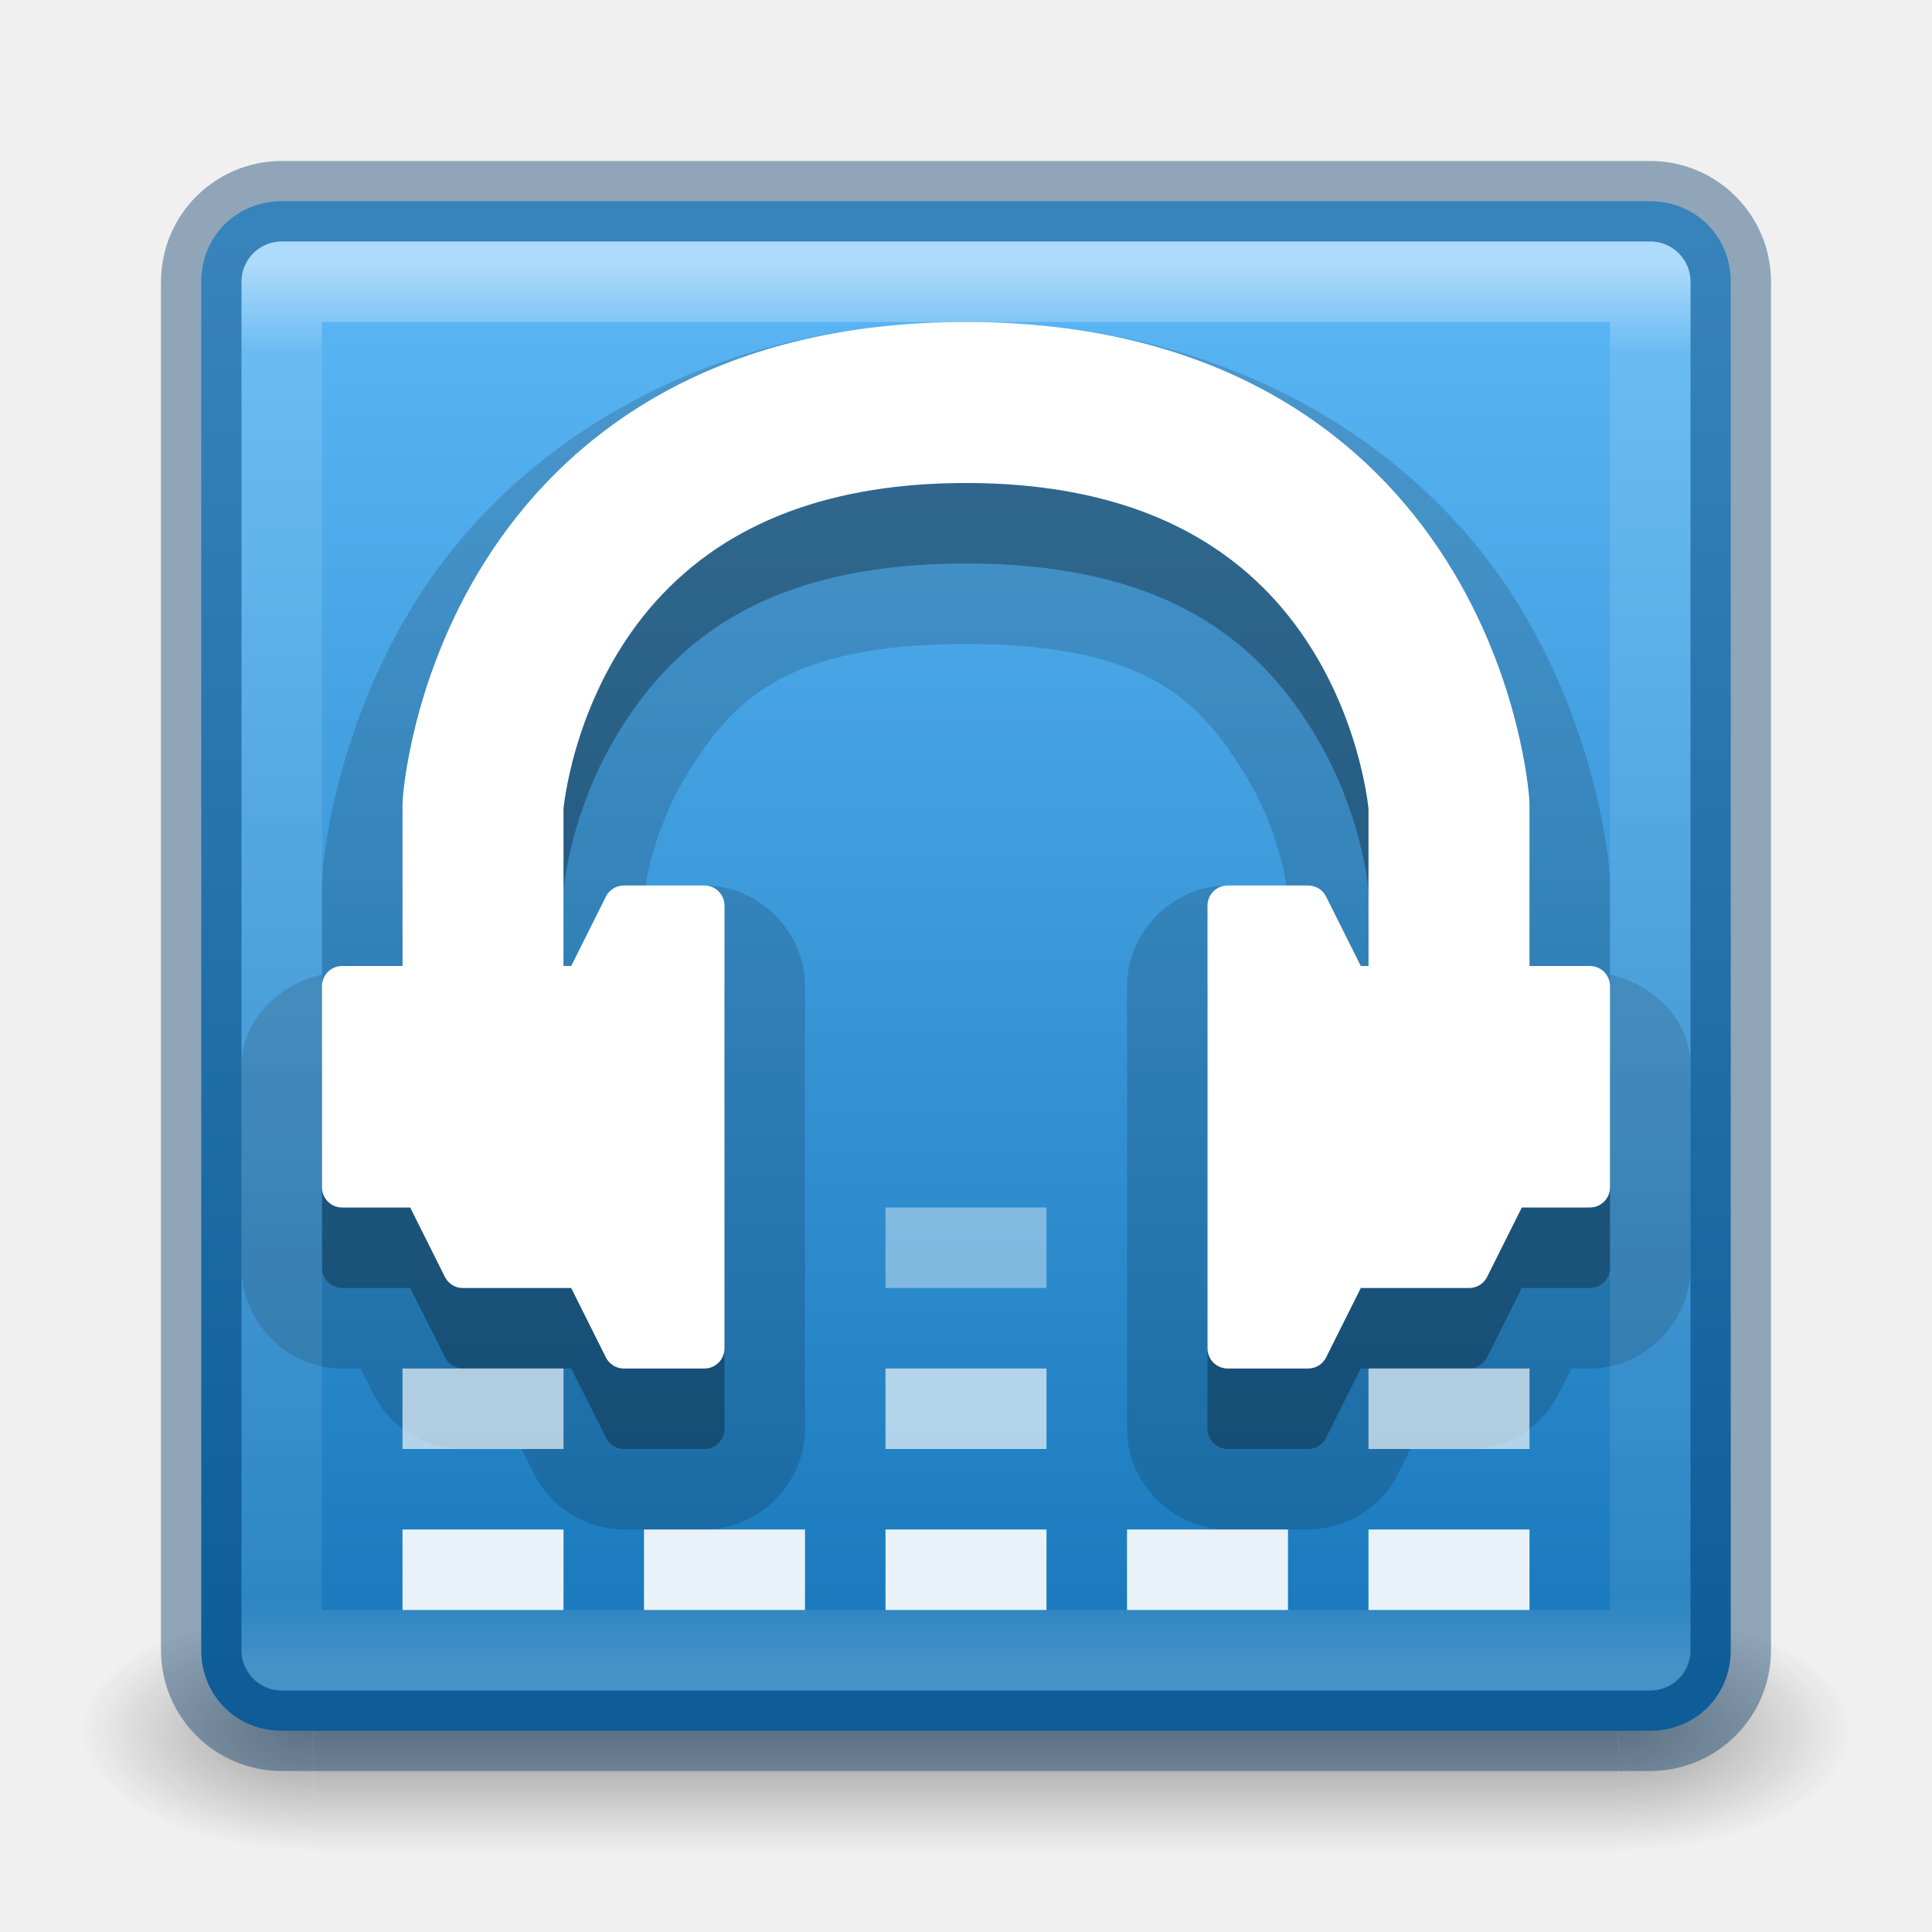
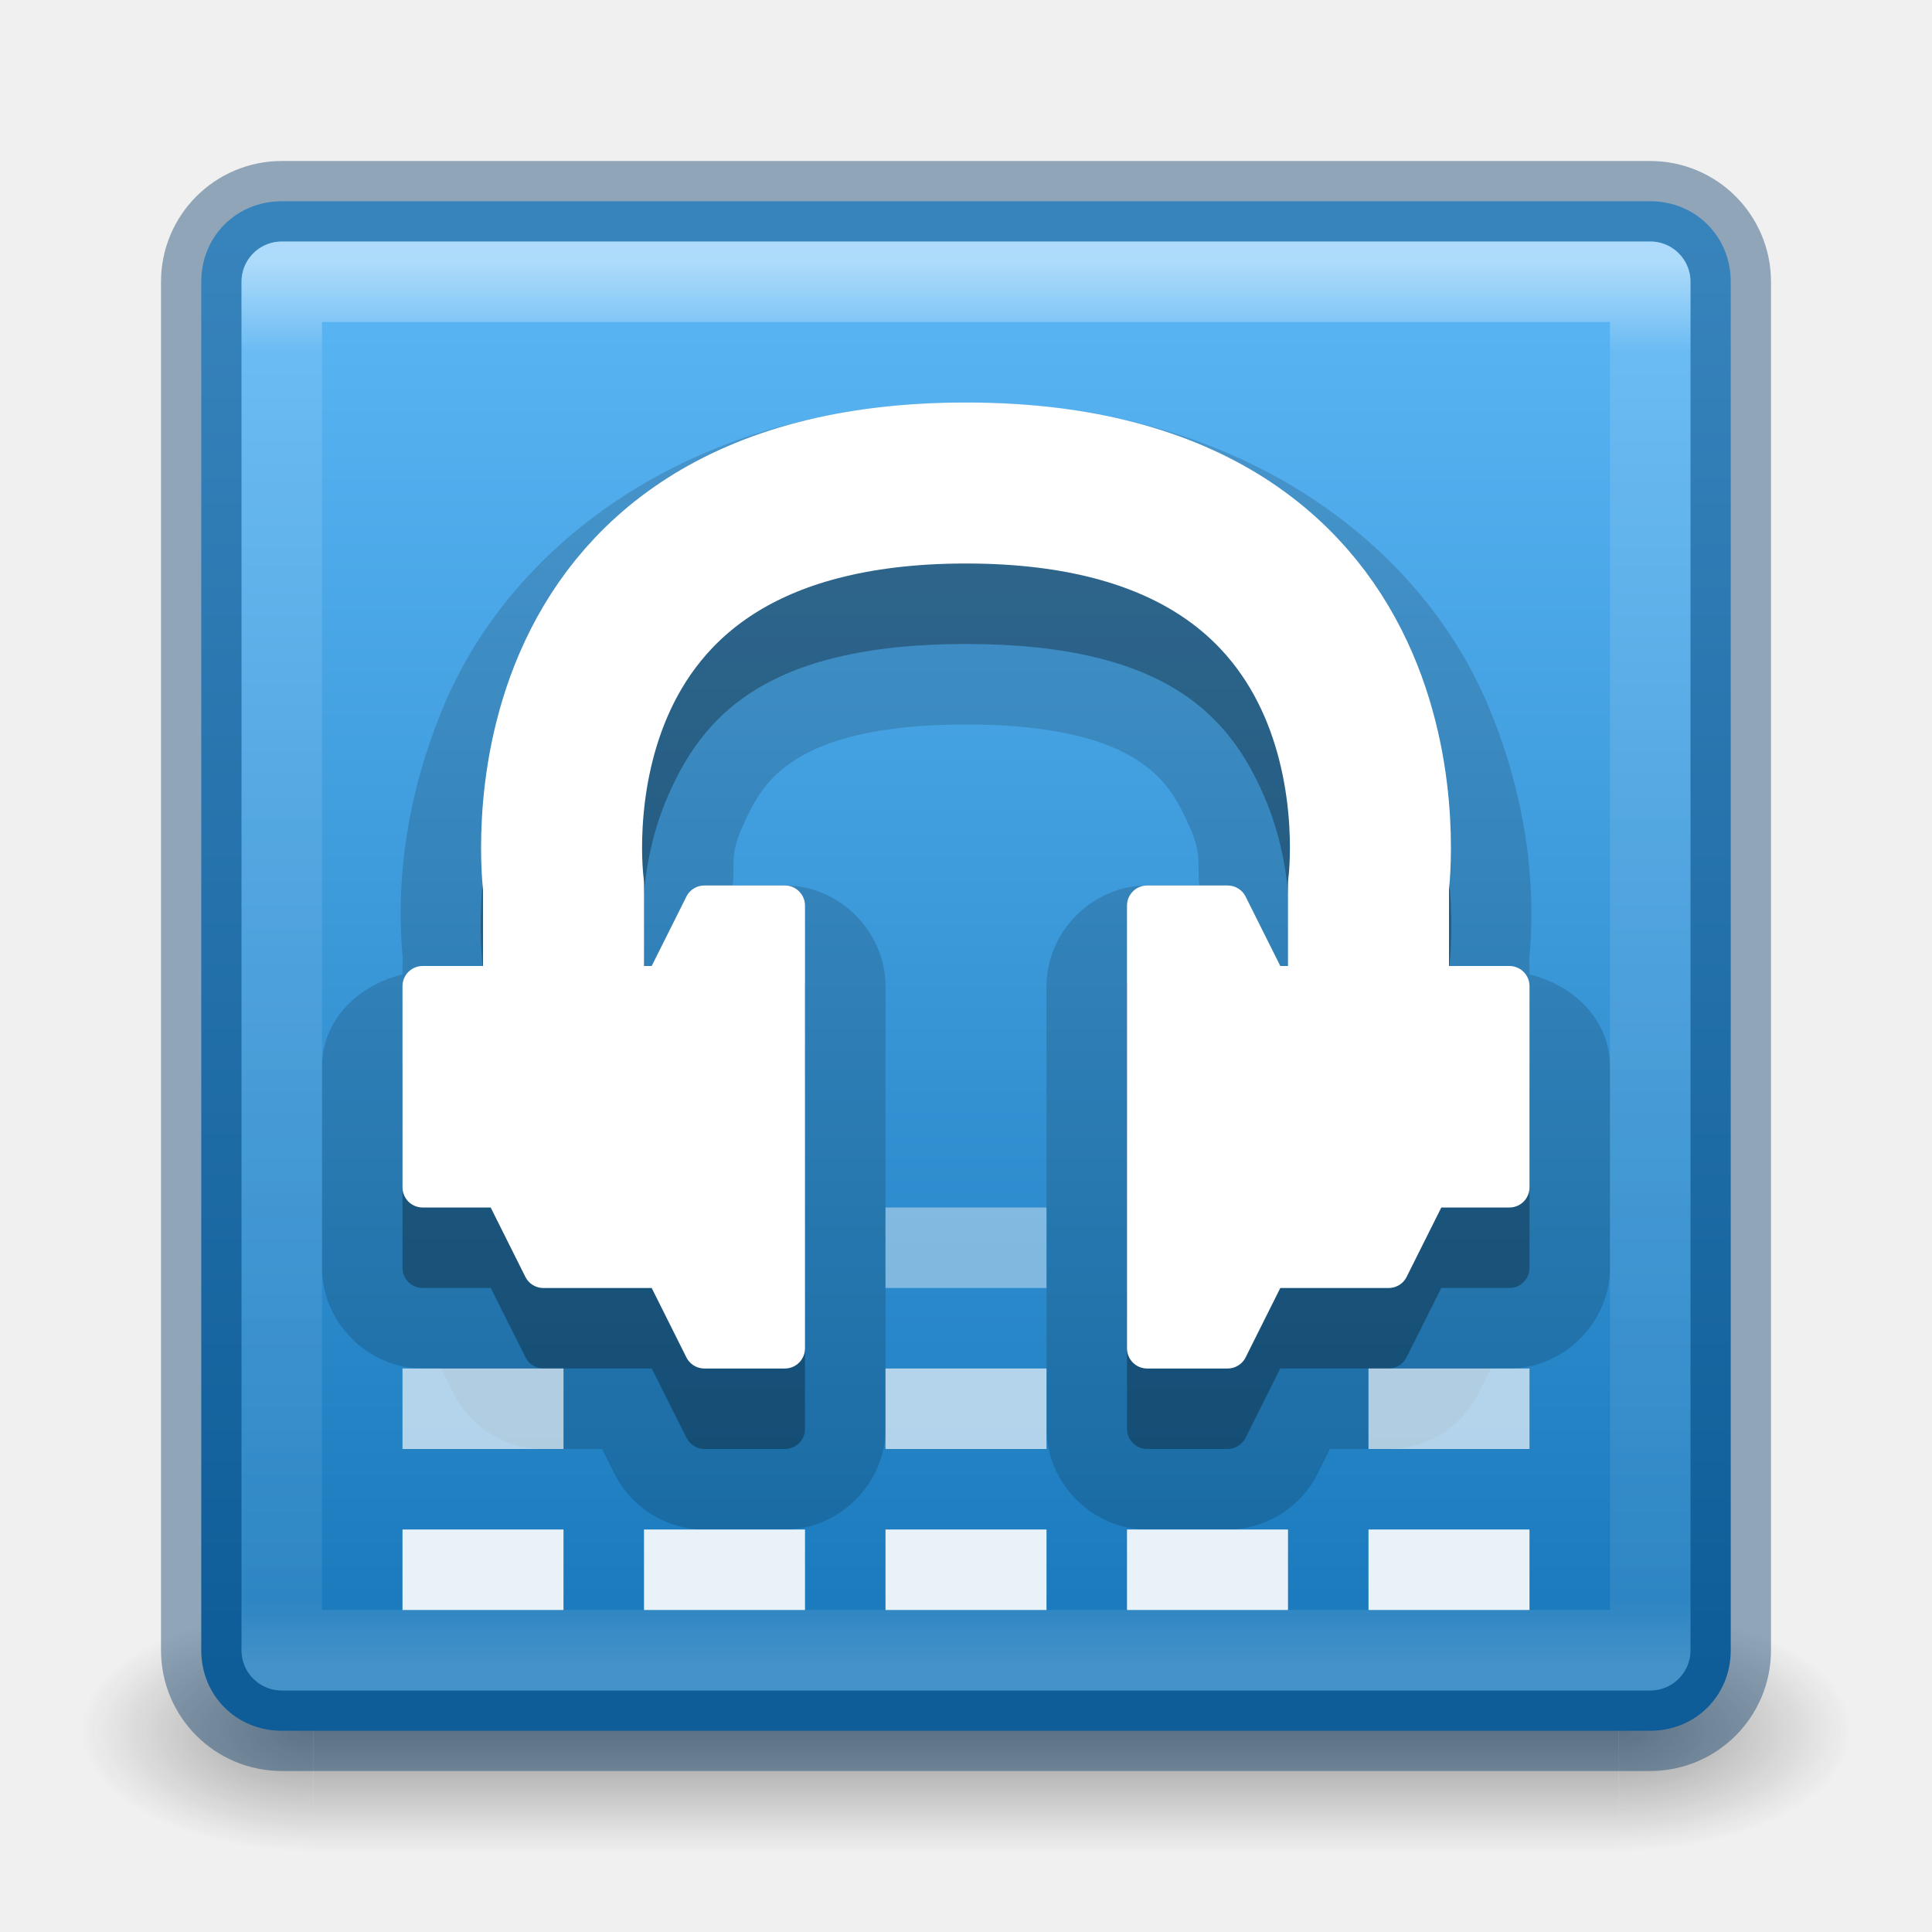
<svg xmlns="http://www.w3.org/2000/svg" xmlns:xlink="http://www.w3.org/1999/xlink" width="24" height="24" version="1.1" viewBox="0 0 24 24">
  <defs>
    <radialGradient id="radialGradient4214" cx="24" cy="-4.5" r="20" fx="24" fy="-4.5" gradientTransform="matrix(1,0,0,0.7,8.7243652e-7,8.15)" gradientUnits="userSpaceOnUse" xlink:href="#linearGradient4208" />
    <linearGradient id="linearGradient4208">
      <stop style="stop-color:#ffffff;stop-opacity:0.251" offset="0" />
      <stop style="stop-color:#ffffff;stop-opacity:0" offset="1" />
    </linearGradient>
-     <linearGradient id="linearGradient5397" x1="24" x2="24" y1="5" y2="43" gradientTransform="matrix(0.4594595,0,0,0.4594595,0.9729696,24.97298)" gradientUnits="userSpaceOnUse" xlink:href="#linearGradient3924-64" />
+     <linearGradient id="linearGradient5397" x1="24" x2="24" y1="5" y2="43" gradientTransform="matrix(0.4594595,0,0,0.4594595,0.9729696,0.972977)" gradientUnits="userSpaceOnUse" xlink:href="#linearGradient3924-64" />
    <linearGradient id="linearGradient3924-64">
      <stop style="stop-color:#ffffff;stop-opacity:1" offset="0" />
      <stop style="stop-color:#ffffff;stop-opacity:0.235" offset=".063" />
      <stop style="stop-color:#ffffff;stop-opacity:0.157" offset=".951" />
      <stop style="stop-color:#ffffff;stop-opacity:0.392" offset="1" />
    </linearGradient>
    <radialGradient id="radialGradient3082-6" cx="4.993" cy="43.5" r="2.5" fx="4.993" fy="43.5" gradientTransform="matrix(2.003784,0,0,1.4,27.98813,-17.4)" gradientUnits="userSpaceOnUse" xlink:href="#linearGradient3688-166-749-9" />
    <linearGradient id="linearGradient3688-166-749-9">
      <stop style="stop-color:#181818;stop-opacity:1" offset="0" />
      <stop style="stop-color:#181818;stop-opacity:0" offset="1" />
    </linearGradient>
    <radialGradient id="radialGradient3084-4" cx="4.993" cy="43.5" r="2.5" fx="4.993" fy="43.5" gradientTransform="matrix(2.003784,0,0,1.4,-20.01187,-104.4)" gradientUnits="userSpaceOnUse" xlink:href="#linearGradient3688-166-749-9" />
    <linearGradient id="linearGradient3086-8" x1="25.058" x2="25.058" y1="47.028" y2="39.999" gradientUnits="userSpaceOnUse" xlink:href="#linearGradient3702-501-757-1" />
    <linearGradient id="linearGradient3702-501-757-1">
      <stop style="stop-color:#181818;stop-opacity:0" offset="0" />
      <stop style="stop-color:#181818;stop-opacity:1" offset=".5" />
      <stop style="stop-color:#181818;stop-opacity:0" offset="1" />
    </linearGradient>
    <linearGradient id="linearGradient4256">
      <stop style="stop-color:#1777ba;stop-opacity:1" offset="0" />
      <stop style="stop-color:#5cb7f6;stop-opacity:1" offset="1" />
    </linearGradient>
-     <linearGradient id="linearGradient4234" x1="13" x2="13" y1="21" y2="3" gradientTransform="translate(0,24)" gradientUnits="userSpaceOnUse" xlink:href="#linearGradient4256" />
+     <linearGradient id="linearGradient4234" x1="13" x2="13" y1="21" y2="3" gradientUnits="userSpaceOnUse" xlink:href="#linearGradient4256" />
  </defs>
-   <g style="display:inline" transform="translate(0,-24)">
-     <g style="display:inline" transform="matrix(0.55,0,0,0.3333336,-1.200001,31.33333)">
-       <g style="opacity:0.4" transform="matrix(1.052632,0,0,1.285713,-1.263158,-13.42854)">
-         <rect style="fill:url(#radialGradient3082-6);fill-opacity:1;stroke:none" width="5" height="7" x="38" y="40" />
-         <rect style="fill:url(#radialGradient3084-4);fill-opacity:1;stroke:none" width="5" height="7" x="-10" y="-47" transform="scale(-1,-1)" />
-         <rect style="fill:url(#linearGradient3086-8);fill-opacity:1;stroke:none" width="28" height="7" x="10" y="40" />
-       </g>
+   <g transform="matrix(0.55,0,0,0.3333336,-1.200001,7.33333)" style="display:inline">
+     <g transform="matrix(1.052632,0,0,1.285713,-1.263158,-13.42854)" style="opacity:0.4">
+       <rect width="5" height="7" x="38" y="40" style="fill:url(#radialGradient3082-6);fill-opacity:1;stroke:none" />
+       <rect width="5" height="7" x="-10" y="-47" transform="scale(-1,-1)" style="fill:url(#radialGradient3084-4);fill-opacity:1;stroke:none" />
+       <rect width="28" height="7" x="10" y="40" style="fill:url(#linearGradient3086-8);fill-opacity:1;stroke:none" />
    </g>
-     <path style="display:inline;opacity:1;fill:url(#linearGradient4234);fill-opacity:1;stroke:none;stroke-width:1;stroke-miterlimit:4;stroke-dasharray:none;stroke-opacity:0" d="m 3.5,26.5 c -0.563,0 -1,0.437 -1,1 l 0,17 c 0,0.563 0.437,1 1,1 l 17,0 c 0.563,0 1,-0.437 1,-1 l 0,-17 c 0,-0.563 -0.437,-1 -1,-1 l -17,0 z" />
-     <path style="color:#000000;font-style:normal;font-variant:normal;font-weight:normal;font-stretch:normal;font-size:medium;line-height:normal;font-family:sans-serif;text-indent:0;text-align:start;text-decoration:none;text-decoration-line:none;text-decoration-style:solid;text-decoration-color:#000000;letter-spacing:normal;word-spacing:normal;text-transform:none;direction:ltr;block-progression:tb;writing-mode:lr-tb;baseline-shift:baseline;text-anchor:start;white-space:normal;clip-rule:nonzero;display:inline;overflow:visible;visibility:visible;opacity:0.15;isolation:auto;mix-blend-mode:normal;color-interpolation:sRGB;color-interpolation-filters:linearRGB;solid-color:#000000;solid-opacity:1;fill:#000000;fill-opacity:1;fill-rule:evenodd;stroke:none;stroke-width:2;stroke-linecap:butt;stroke-linejoin:round;stroke-miterlimit:4;stroke-dasharray:none;stroke-dashoffset:0;stroke-opacity:1;color-rendering:auto;image-rendering:auto;shape-rendering:auto;text-rendering:auto;enable-background:accumulate" d="M 12 4 C 8.557 4 6.29 5.69 5.188 7.43 C 4.104 9.139 4.004 10.871 4.004 10.871 C 4.001 10.915 4 10.96 4 11.004 L 4 12.105 C 3.452 12.237 3 12.668 3 13.25 L 3 15.75 C 3 16.428 3.572 17 4.25 17 L 4.479 17 L 4.633 17.307 C 4.842 17.728 5.276 17.998 5.746 18 A 1 1 0 0 0 5.75 18 L 6.479 18 L 6.633 18.307 C 6.842 18.728 7.276 18.998 7.746 19 A 1 1 0 0 0 7.75 19 L 8.75 19 C 9.428 19 10 18.428 10 17.75 L 10 12.25 C 10 11.572 9.428 11 8.75 11 L 8.023 11 C 8.031 10.935 8.03 10.894 8.086 10.682 C 8.165 10.379 8.311 9.97 8.564 9.57 C 9.1 8.726 9.729 8 12 8 C 14.271 8 14.9 8.726 15.436 9.57 C 15.689 9.97 15.835 10.379 15.914 10.682 C 15.97 10.894 15.969 10.933 15.977 11 L 15.25 11 C 14.572 11 14 11.572 14 12.25 L 14 17.75 C 14 18.428 14.572 19 15.25 19 L 16.25 19 A 1 1 0 0 0 16.254 19 C 16.724 18.998 17.158 18.728 17.367 18.307 L 17.521 18 L 18.25 18 A 1 1 0 0 0 18.254 18 C 18.724 17.998 19.158 17.728 19.367 17.307 L 19.521 17 L 19.75 17 C 20.428 17 21 16.428 21 15.75 L 21 13.25 C 21 12.668 20.548 12.237 20 12.105 L 20 11.004 L 20 11 C 20 10.957 19.999 10.914 19.996 10.871 C 19.996 10.871 19.896 9.139 18.812 7.43 C 17.71 5.69 15.443 4 12 4 z" transform="translate(0,24)" />
-     <path style="color:#000000;font-style:normal;font-variant:normal;font-weight:normal;font-stretch:normal;font-size:medium;line-height:normal;font-family:sans-serif;text-indent:0;text-align:start;text-decoration:none;text-decoration-line:none;text-decoration-style:solid;text-decoration-color:#000000;letter-spacing:normal;word-spacing:normal;text-transform:none;direction:ltr;block-progression:tb;writing-mode:lr-tb;baseline-shift:baseline;text-anchor:start;white-space:normal;clip-rule:nonzero;display:inline;overflow:visible;visibility:visible;opacity:0.3;isolation:auto;mix-blend-mode:normal;color-interpolation:sRGB;color-interpolation-filters:linearRGB;solid-color:#000000;solid-opacity:1;fill:#000000;fill-opacity:1;fill-rule:evenodd;stroke:none;stroke-width:0.5;stroke-linecap:butt;stroke-linejoin:round;stroke-miterlimit:4;stroke-dasharray:none;stroke-dashoffset:0;stroke-opacity:1;color-rendering:auto;image-rendering:auto;shape-rendering:auto;text-rendering:auto;enable-background:accumulate" d="m 12,29 c -3.126,0 -5.033,1.487 -5.969,2.965 -0.936,1.478 -1.029,2.969 -1.029,2.969 A 1,1 0 0 0 5,35 l 0,2 -0.75,0 A 0.25,0.25 0 0 0 4,37.25 l 0,2.5 A 0.25,0.25 0 0 0 4.25,40 l 0.846,0 0.432,0.861 A 0.25,0.25 0 0 0 5.75,41 l 1.346,0 0.432,0.861 A 0.25,0.25 0 0 0 7.75,42 l 1,0 A 0.25,0.25 0 0 0 9,41.75 l 0,-5.5 A 0.25,0.25 0 0 0 8.75,36 l -1,0 A 0.25,0.25 0 0 0 7.527,36.139 L 7.096,37 7,37 7,35.061 c 4.34e-4,-0.006 0.075,-1.006 0.721,-2.025 C 8.369,32.013 9.462,31 12,31 c 2.538,0 3.631,1.013 4.279,2.035 C 16.925,34.055 17,35.055 17,35.061 L 17,37 16.904,37 16.473,36.139 A 0.25,0.25 0 0 0 16.25,36 l -1,0 A 0.25,0.25 0 0 0 15,36.25 l 0,5.5 A 0.25,0.25 0 0 0 15.25,42 l 1,0 a 0.25,0.25 0 0 0 0.223,-0.139 L 16.904,41 18.25,41 a 0.25,0.25 0 0 0 0.223,-0.139 L 18.904,40 19.75,40 A 0.25,0.25 0 0 0 20,39.75 l 0,-2.5 A 0.25,0.25 0 0 0 19.75,37 L 19,37 19,35 a 1,1 0 0 0 -0.002,-0.066 c 0,0 -0.093,-1.491 -1.029,-2.969 C 17.033,30.487 15.126,29 12,29 Z" />
-     <rect style="display:inline;opacity:0.65;fill:#ffffff;fill-opacity:1;stroke:#ffffff;stroke-width:0;stroke-linecap:round;stroke-linejoin:miter;stroke-miterlimit:4;stroke-dasharray:none;stroke-opacity:1" width="2" height="1" x="-7" y="41" rx="0" ry="0" transform="scale(-1,1)" />
-     <rect width="2" height="1" x="17" y="41" rx="0" ry="0" style="display:inline;opacity:0.65;fill:#ffffff;fill-opacity:1;stroke:#ffffff;stroke-width:0;stroke-linecap:round;stroke-linejoin:miter;stroke-miterlimit:4;stroke-dasharray:none;stroke-opacity:1" />
-     <rect width="2" height="1" x="-10" y="43" rx="0" ry="0" transform="scale(-1,1)" style="display:inline;opacity:0.9;fill:#ffffff;fill-opacity:1;stroke:#ffffff;stroke-width:0;stroke-linecap:round;stroke-linejoin:miter;stroke-miterlimit:4;stroke-dasharray:none;stroke-opacity:1" />
-     <rect width="2" height="1" x="-7" y="43" rx="0" ry="0" transform="scale(-1,1)" style="display:inline;opacity:0.9;fill:#ffffff;fill-opacity:1;stroke:#ffffff;stroke-width:0;stroke-linecap:round;stroke-linejoin:miter;stroke-miterlimit:4;stroke-dasharray:none;stroke-opacity:1" />
-     <path style="display:inline;opacity:1;fill:#ffffff;fill-opacity:1;fill-rule:evenodd;stroke:#ffffff;stroke-width:0.5;stroke-linecap:butt;stroke-linejoin:round;stroke-miterlimit:4;stroke-dasharray:none;stroke-opacity:1" d="m 4.25,36.25 0,2.5 1,0 0.5,1 1.5,0 0.5,1 1,0 0,-5.5 -1,0 -0.5,1 z" />
-     <path style="display:inline;opacity:1;fill:none;fill-rule:evenodd;stroke:#ffffff;stroke-width:2;stroke-linecap:round;stroke-linejoin:round;stroke-miterlimit:4;stroke-dasharray:none;stroke-opacity:1" d="m 6,36.239 0,-2.239 C 6,34 6.336,29 12,29 c 5.664,0 6,5 6,5 l 0,2.239" />
-     <path d="m 19.75,36.25 0,2.5 -1,0 -0.5,1 -1.5,0 -0.5,1 -1,0 0,-5.5 1,0 0.5,1 z" style="display:inline;opacity:1;fill:#ffffff;fill-opacity:1;fill-rule:evenodd;stroke:#ffffff;stroke-width:0.5;stroke-linecap:butt;stroke-linejoin:round;stroke-miterlimit:4;stroke-dasharray:none;stroke-opacity:1" />
-     <rect width="2" height="1" x="11" y="43" rx="0" ry="0" style="display:inline;opacity:0.9;fill:#ffffff;fill-opacity:1;stroke:#ffffff;stroke-width:0;stroke-linecap:round;stroke-linejoin:miter;stroke-miterlimit:4;stroke-dasharray:none;stroke-opacity:1" />
-     <rect style="display:inline;opacity:0.9;fill:#ffffff;fill-opacity:1;stroke:#ffffff;stroke-width:0;stroke-linecap:round;stroke-linejoin:miter;stroke-miterlimit:4;stroke-dasharray:none;stroke-opacity:1" width="2" height="1" x="14" y="43" rx="0" ry="0" />
-     <rect style="display:inline;opacity:0.9;fill:#ffffff;fill-opacity:1;stroke:#ffffff;stroke-width:0;stroke-linecap:round;stroke-linejoin:miter;stroke-miterlimit:4;stroke-dasharray:none;stroke-opacity:1" width="2" height="1" x="17" y="43" rx="0" ry="0" />
-     <rect style="display:inline;opacity:0.65;fill:#ffffff;fill-opacity:1;stroke:#ffffff;stroke-width:0;stroke-linecap:round;stroke-linejoin:miter;stroke-miterlimit:4;stroke-dasharray:none;stroke-opacity:1" width="2" height="1" x="11" y="41" rx="0" ry="0" />
-     <rect width="2" height="1" x="11" y="39" rx="0" ry="0" style="display:inline;opacity:0.4;fill:#ffffff;fill-opacity:1;stroke:#ffffff;stroke-width:0;stroke-linecap:round;stroke-linejoin:miter;stroke-miterlimit:4;stroke-dasharray:none;stroke-opacity:1" />
-     <rect style="color:#000000;display:inline;overflow:visible;visibility:visible;opacity:0.4;fill:none;fill-opacity:1;stroke:#003464;stroke-width:1;stroke-linecap:round;stroke-linejoin:round;stroke-miterlimit:4;stroke-dasharray:none;stroke-dashoffset:0;stroke-opacity:1;marker:none;enable-background:accumulate" width="19" height="19" x="2.5" y="26.5" rx="1" ry="1" />
-     <rect style="opacity:0.5;fill:none;stroke:url(#linearGradient5397);stroke-width:1;stroke-linecap:round;stroke-linejoin:round;stroke-miterlimit:4;stroke-dasharray:none;stroke-dashoffset:0;stroke-opacity:1" width="17" height="17" x="3.5" y="27.5" />
  </g>
+   <path d="m 3.5,2.5 c -0.563,0 -1,0.437 -1,1 l 0,17 c 0,0.563 0.437,1 1,1 l 17,0 c 0.563,0 1,-0.437 1,-1 l 0,-17 c 0,-0.563 -0.437,-1 -1,-1 l -17,0 z" style="display:inline;opacity:1;fill:url(#linearGradient4234);fill-opacity:1;stroke:none;stroke-width:1;stroke-miterlimit:4;stroke-dasharray:none;stroke-opacity:0" />
+   <path style="color:#000000;font-style:normal;font-variant:normal;font-weight:normal;font-stretch:normal;font-size:medium;line-height:normal;font-family:sans-serif;text-indent:0;text-align:start;text-decoration:none;text-decoration-line:none;text-decoration-style:solid;text-decoration-color:#000000;letter-spacing:normal;word-spacing:normal;text-transform:none;direction:ltr;block-progression:tb;writing-mode:lr-tb;baseline-shift:baseline;text-anchor:start;white-space:normal;clip-rule:nonzero;display:inline;overflow:visible;visibility:visible;opacity:0.15;isolation:auto;mix-blend-mode:normal;color-interpolation:sRGB;color-interpolation-filters:linearRGB;solid-color:#000000;solid-opacity:1;fill:#000000;fill-opacity:1;fill-rule:evenodd;stroke:none;stroke-width:2;stroke-linecap:butt;stroke-linejoin:round;stroke-miterlimit:4;stroke-dasharray:none;stroke-dashoffset:0;stroke-opacity:1;color-rendering:auto;image-rendering:auto;shape-rendering:auto;text-rendering:auto;enable-background:accumulate" d="M 12 5 C 8.541 5 6.364 6.804 5.541 8.703 C 4.891 10.202 4.959 11.439 5.004 11.92 A 1 1 0 0 0 5.004 11.924 A 1 1 0 0 0 5 12 L 5 12.025 A 1 1 0 0 0 5 12.045 L 5 12.105 C 4.452 12.237 4 12.668 4 13.25 L 4 15.75 C 4 16.428 4.572 17 5.25 17 L 5.479 17 L 5.633 17.307 C 5.842 17.728 6.276 17.998 6.746 18 A 1 1 0 0 0 6.75 18 L 7.479 18 L 7.633 18.307 C 7.842 18.728 8.276 18.998 8.746 19 A 1 1 0 0 0 8.75 19 L 9.75 19 C 10.428 19 11 18.428 11 17.75 L 11 12.25 C 11 11.572 10.428 11 9.75 11 L 9.104 11 C 9.126 10.722 9.073 10.615 9.211 10.297 C 9.378 9.911 9.536 9.657 9.887 9.434 C 10.237 9.211 10.855 9 12 9 C 13.145 9 13.763 9.211 14.113 9.434 C 14.464 9.657 14.622 9.911 14.789 10.297 C 14.927 10.615 14.874 10.722 14.896 11 L 14.25 11 C 13.572 11 13 11.572 13 12.25 L 13 17.75 C 13 18.428 13.572 19 14.25 19 L 15.25 19 A 1 1 0 0 0 15.254 19 C 15.724 18.998 16.158 18.728 16.367 18.307 L 16.521 18 L 17.25 18 A 1 1 0 0 0 17.254 18 C 17.724 17.998 18.158 17.728 18.367 17.307 L 18.521 17 L 18.75 17 C 19.428 17 20 16.428 20 15.75 L 20 13.25 C 20 12.668 19.548 12.237 19 12.105 L 19 12.045 L 19 12 A 1 1 0 0 0 18.996 11.926 C 19.041 11.448 19.111 10.206 18.459 8.703 C 17.636 6.804 15.459 5 12 5 z" />
+   <path style="color:#000000;font-style:normal;font-variant:normal;font-weight:normal;font-stretch:normal;font-size:medium;line-height:normal;font-family:sans-serif;text-indent:0;text-align:start;text-decoration:none;text-decoration-line:none;text-decoration-style:solid;text-decoration-color:#000000;letter-spacing:normal;word-spacing:normal;text-transform:none;direction:ltr;block-progression:tb;writing-mode:lr-tb;baseline-shift:baseline;text-anchor:start;white-space:normal;clip-rule:nonzero;display:inline;overflow:visible;visibility:visible;opacity:0.3;isolation:auto;mix-blend-mode:normal;color-interpolation:sRGB;color-interpolation-filters:linearRGB;solid-color:#000000;solid-opacity:1;fill:#000000;fill-opacity:1;fill-rule:evenodd;stroke:none;stroke-width:0.5;stroke-linecap:butt;stroke-linejoin:round;stroke-miterlimit:4;stroke-dasharray:none;stroke-dashoffset:0;stroke-opacity:1;color-rendering:auto;image-rendering:auto;shape-rendering:auto;text-rendering:auto;enable-background:accumulate" d="M 12,6 C 8.874,6 7.127,7.56 6.459,9.102 5.847,10.514 5.974,11.825 6,12.045 L 6,12 6.008,12.131 c 0,0 -0.005,-0.066 -0.008,-0.086 L 6,13 5.25,13 A 0.25,0.25 0 0 0 5,13.25 l 0,2.5 A 0.25,0.25 0 0 0 5.25,16 l 0.846,0 0.432,0.861 A 0.25,0.25 0 0 0 6.75,17 l 1.346,0 0.432,0.861 A 0.25,0.25 0 0 0 8.75,18 l 1,0 A 0.25,0.25 0 0 0 10,17.75 l 0,-5.5 A 0.25,0.25 0 0 0 9.75,12 l -1,0 A 0.25,0.25 0 0 0 8.527,12.139 L 8.096,13 8,13 8,12 A 1,1 0 0 0 7.992,11.869 c 0,0 -0.115,-1.012 0.301,-1.971 C 8.709,8.94 9.462,8 12,8 c 2.538,0 3.291,0.94 3.707,1.898 0.416,0.958 0.301,1.971 0.301,1.971 A 1,1 0 0 0 16,12 l 0,1 -0.096,0 -0.432,-0.861 A 0.25,0.25 0 0 0 15.25,12 l -1,0 A 0.25,0.25 0 0 0 14,12.25 l 0,5.5 A 0.25,0.25 0 0 0 14.25,18 l 1,0 a 0.25,0.25 0 0 0 0.223,-0.139 L 15.904,17 17.25,17 a 0.25,0.25 0 0 0 0.223,-0.139 L 17.904,16 18.75,16 A 0.25,0.25 0 0 0 19,15.75 l 0,-2.5 A 0.25,0.25 0 0 0 18.75,13 L 18,13 18,12.045 c -0.002,0.02 -0.008,0.086 -0.008,0.086 L 18,12 18,12.045 C 18.026,11.825 18.153,10.514 17.541,9.102 16.873,7.56 15.126,6 12,6 Z" />
+   <rect width="2" height="1" x="-7" y="17" rx="0" ry="0" transform="scale(-1,1)" style="display:inline;opacity:0.65;fill:#ffffff;fill-opacity:1;stroke:#ffffff;stroke-width:0;stroke-linecap:round;stroke-linejoin:miter;stroke-miterlimit:4;stroke-dasharray:none;stroke-opacity:1" />
+   <rect style="display:inline;opacity:0.65;fill:#ffffff;fill-opacity:1;stroke:#ffffff;stroke-width:0;stroke-linecap:round;stroke-linejoin:miter;stroke-miterlimit:4;stroke-dasharray:none;stroke-opacity:1" width="2" height="1" x="17" y="17" rx="0" ry="0" />
+   <rect style="display:inline;opacity:0.9;fill:#ffffff;fill-opacity:1;stroke:#ffffff;stroke-width:0;stroke-linecap:round;stroke-linejoin:miter;stroke-miterlimit:4;stroke-dasharray:none;stroke-opacity:1" width="2" height="1" x="-10" y="19" rx="0" ry="0" transform="scale(-1,1)" />
+   <rect style="display:inline;opacity:0.9;fill:#ffffff;fill-opacity:1;stroke:#ffffff;stroke-width:0;stroke-linecap:round;stroke-linejoin:miter;stroke-miterlimit:4;stroke-dasharray:none;stroke-opacity:1" width="2" height="1" x="-7" y="19" rx="0" ry="0" transform="scale(-1,1)" />
+   <path d="m 5.25,12.25 0,2.5 1,0 0.5,1 1.5,0 0.5,1 1,0 0,-5.5 -1,0 -0.5,1 z" style="display:inline;opacity:1;fill:#ffffff;fill-opacity:1;fill-rule:evenodd;stroke:#ffffff;stroke-width:0.5;stroke-linecap:butt;stroke-linejoin:round;stroke-miterlimit:4;stroke-dasharray:none;stroke-opacity:1" />
+   <path d="M 7,12.239 7,11 c 0,0 -0.664,-5 5,-5 5.664,0 5,5 5,5 l 0,1.239" style="display:inline;opacity:1;fill:none;fill-rule:evenodd;stroke:#ffffff;stroke-width:2;stroke-linecap:round;stroke-linejoin:round;stroke-miterlimit:4;stroke-dasharray:none;stroke-opacity:1" />
+   <path style="display:inline;opacity:1;fill:#ffffff;fill-opacity:1;fill-rule:evenodd;stroke:#ffffff;stroke-width:0.5;stroke-linecap:butt;stroke-linejoin:round;stroke-miterlimit:4;stroke-dasharray:none;stroke-opacity:1" d="m 18.75,12.25 0,2.5 -1,0 -0.5,1 -1.5,0 -0.5,1 -1,0 0,-5.5 1,0 0.5,1 z" />
+   <rect style="display:inline;opacity:0.9;fill:#ffffff;fill-opacity:1;stroke:#ffffff;stroke-width:0;stroke-linecap:round;stroke-linejoin:miter;stroke-miterlimit:4;stroke-dasharray:none;stroke-opacity:1" width="2" height="1" x="11" y="19" rx="0" ry="0" />
+   <rect width="2" height="1" x="14" y="19" rx="0" ry="0" style="display:inline;opacity:0.9;fill:#ffffff;fill-opacity:1;stroke:#ffffff;stroke-width:0;stroke-linecap:round;stroke-linejoin:miter;stroke-miterlimit:4;stroke-dasharray:none;stroke-opacity:1" />
+   <rect width="2" height="1" x="17" y="19" rx="0" ry="0" style="display:inline;opacity:0.9;fill:#ffffff;fill-opacity:1;stroke:#ffffff;stroke-width:0;stroke-linecap:round;stroke-linejoin:miter;stroke-miterlimit:4;stroke-dasharray:none;stroke-opacity:1" />
+   <rect width="2" height="1" x="11" y="17" rx="0" ry="0" style="display:inline;opacity:0.65;fill:#ffffff;fill-opacity:1;stroke:#ffffff;stroke-width:0;stroke-linecap:round;stroke-linejoin:miter;stroke-miterlimit:4;stroke-dasharray:none;stroke-opacity:1" />
+   <rect style="display:inline;opacity:0.4;fill:#ffffff;fill-opacity:1;stroke:#ffffff;stroke-width:0;stroke-linecap:round;stroke-linejoin:miter;stroke-miterlimit:4;stroke-dasharray:none;stroke-opacity:1" width="2" height="1" x="11" y="15" rx="0" ry="0" />
+   <rect width="19" height="19" x="2.5" y="2.5" rx="1" ry="1" style="color:#000000;display:inline;overflow:visible;visibility:visible;opacity:0.4;fill:none;fill-opacity:1;stroke:#003464;stroke-width:1;stroke-linecap:round;stroke-linejoin:round;stroke-miterlimit:4;stroke-dasharray:none;stroke-dashoffset:0;stroke-opacity:1;marker:none;enable-background:accumulate" />
+   <rect width="17" height="17" x="3.5" y="3.5" style="opacity:0.5;fill:none;stroke:url(#linearGradient5397);stroke-width:1;stroke-linecap:round;stroke-linejoin:round;stroke-miterlimit:4;stroke-dasharray:none;stroke-dashoffset:0;stroke-opacity:1" />
  <g style="display:none" transform="translate(0,-24)">
    <rect style="fill:url(#radialGradient4214);fill-opacity:1;fill-rule:evenodd;stroke:none;stroke-width:1px;stroke-linecap:butt;stroke-linejoin:miter;stroke-opacity:1" width="40" height="14" x="4" y="5" ry="2" />
  </g>
</svg>
